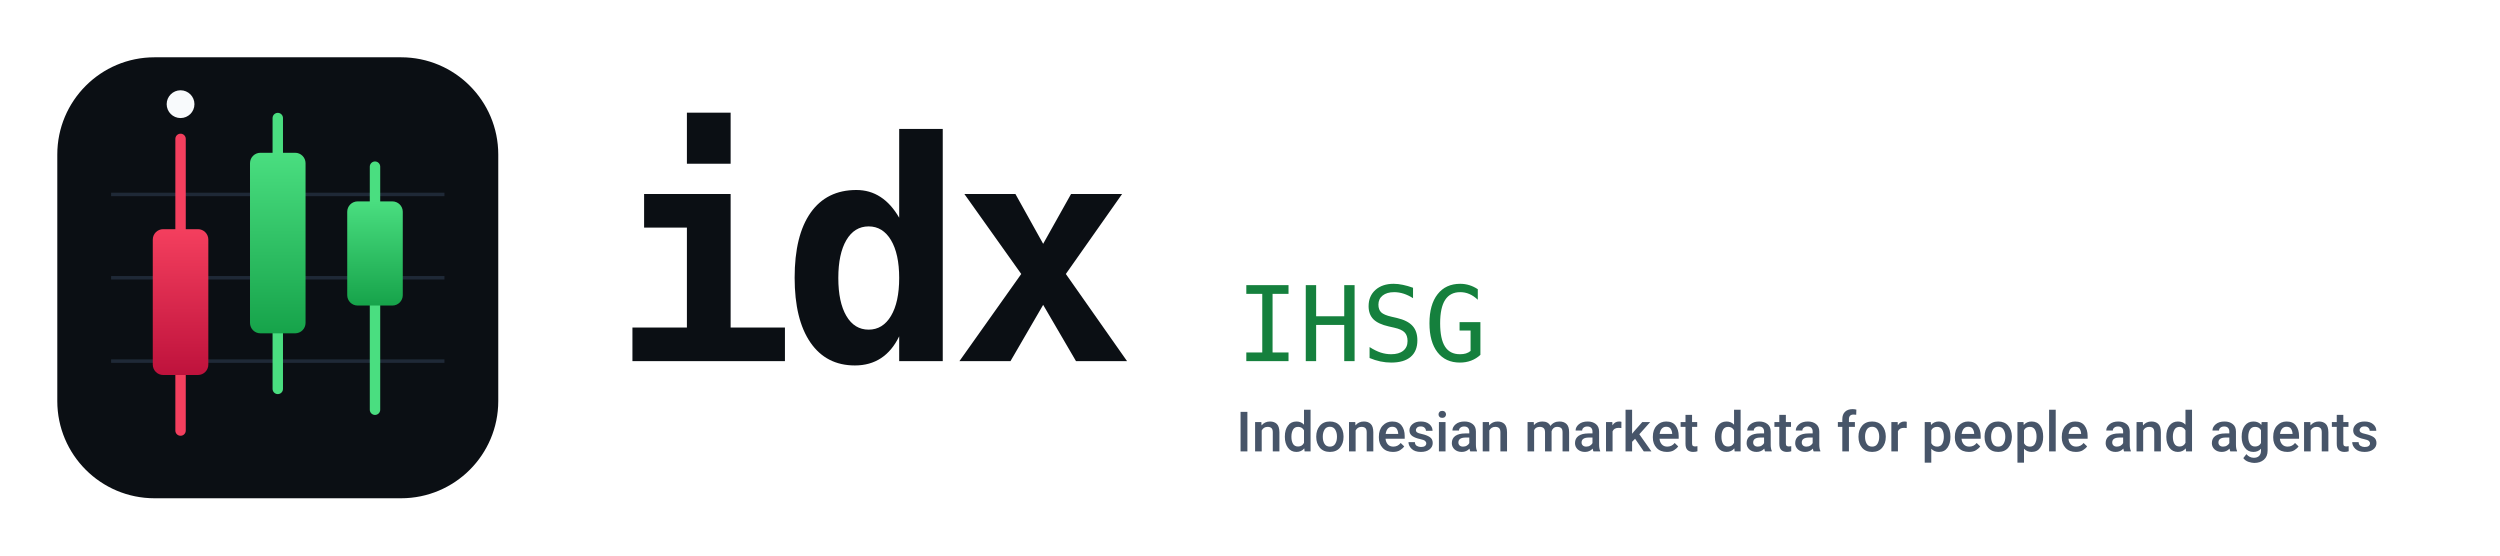
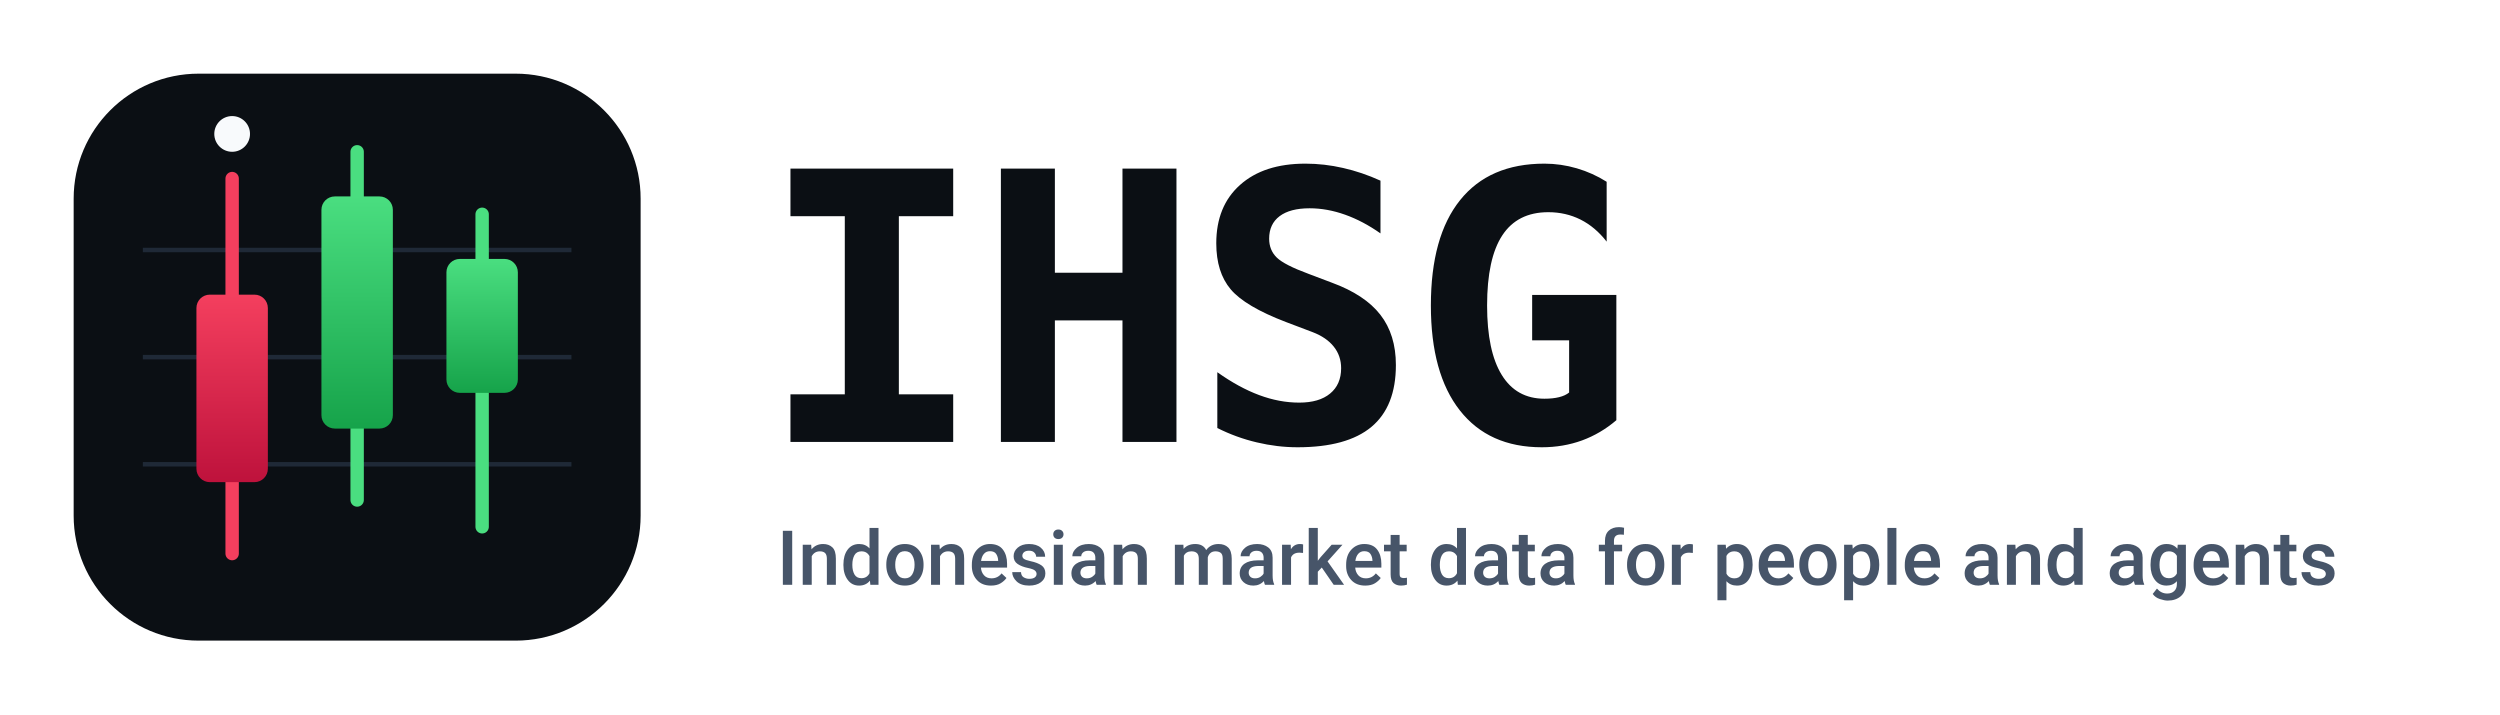
- <svg xmlns="http://www.w3.org/2000/svg" width="720" height="160" viewBox="0 0 720 160" role="img" aria-labelledby="t d">
+ <svg xmlns="http://www.w3.org/2000/svg" width="560" height="160" viewBox="0 0 560 160" role="img" aria-labelledby="t d">
  <style>
    .tile { fill: #0b0f14; stroke: none; }
    .grid { stroke: #1f2937; }
    .word { fill: #0b0f14; }
-     .ihsg { fill: #15803d; }
    .tag  { fill: #475569; }
    @media (prefers-color-scheme: dark) {
      .tile { fill: #161b22; stroke: #30363d; }
      .grid { stroke: #30363d; }
      .word { fill: #f0f6fc; }
-       .ihsg { fill: #3fb950; }
      .tag  { fill: #8b949e; }
    }
  </style>
  <defs>
    <linearGradient id="up" x1="0" y1="1" x2="0" y2="0">
      <stop offset="0" stop-color="#16a34a" />
      <stop offset="1" stop-color="#4ade80" />
    </linearGradient>
    <linearGradient id="dn" x1="0" y1="0" x2="0" y2="1">
      <stop offset="0" stop-color="#f43f5e" />
      <stop offset="1" stop-color="#be123c" />
    </linearGradient>
  </defs>
  <rect class="tile" x="16.5" y="16.5" width="127" height="127" rx="28" />
  <g class="grid" stroke-width="1">
    <line x1="32" y1="56" x2="128" y2="56" />
    <line x1="32" y1="80" x2="128" y2="80" />
    <line x1="32" y1="104" x2="128" y2="104" />
  </g>
  <g stroke-linecap="round">
    <line x1="52" y1="40" x2="52" y2="124" stroke="#f43f5e" stroke-width="3" />
    <rect x="44" y="66" width="16" height="42" rx="3" fill="url(#dn)" />
    <line x1="80" y1="34" x2="80" y2="112" stroke="#4ade80" stroke-width="3" />
    <rect x="72" y="44" width="16" height="52" rx="3" fill="url(#up)" />
    <line x1="108" y1="48" x2="108" y2="118" stroke="#4ade80" stroke-width="3" />
    <rect x="100" y="58" width="16" height="30" rx="3" fill="url(#up)" />
  </g>
  <circle cx="52" cy="30" r="4" fill="#f8fafc" />
-   <g font-family="ui-monospace, 'JetBrains Mono', 'SF Mono', Menlo, Consolas, monospace" font-weight="700">
-     <text class="word" x="176" y="104" font-size="88" letter-spacing="-4">idx</text>
-     <text class="ihsg" x="356" y="104" font-size="30" font-weight="500">IHSG</text>
-     <text class="tag" x="356" y="130" font-size="16" textLength="326" lengthAdjust="spacingAndGlyphs" font-weight="500" font-family="system-ui, -apple-system, 'Segoe UI', Roboto, sans-serif">Indonesian market data for people and agents</text>
-   </g>
+   <text class="word" x="170" y="99" font-family="ui-monospace, 'JetBrains Mono', 'SF Mono', Menlo, Consolas, monospace" font-weight="800" font-size="84" letter-spacing="-2" textLength="212" lengthAdjust="spacingAndGlyphs">IHSG</text>
+   <text class="tag" x="174" y="131" font-family="system-ui, -apple-system, 'Segoe UI', Roboto, sans-serif" font-weight="500" font-size="17" textLength="356" lengthAdjust="spacingAndGlyphs">Indonesian market data for people and agents</text>
</svg>
